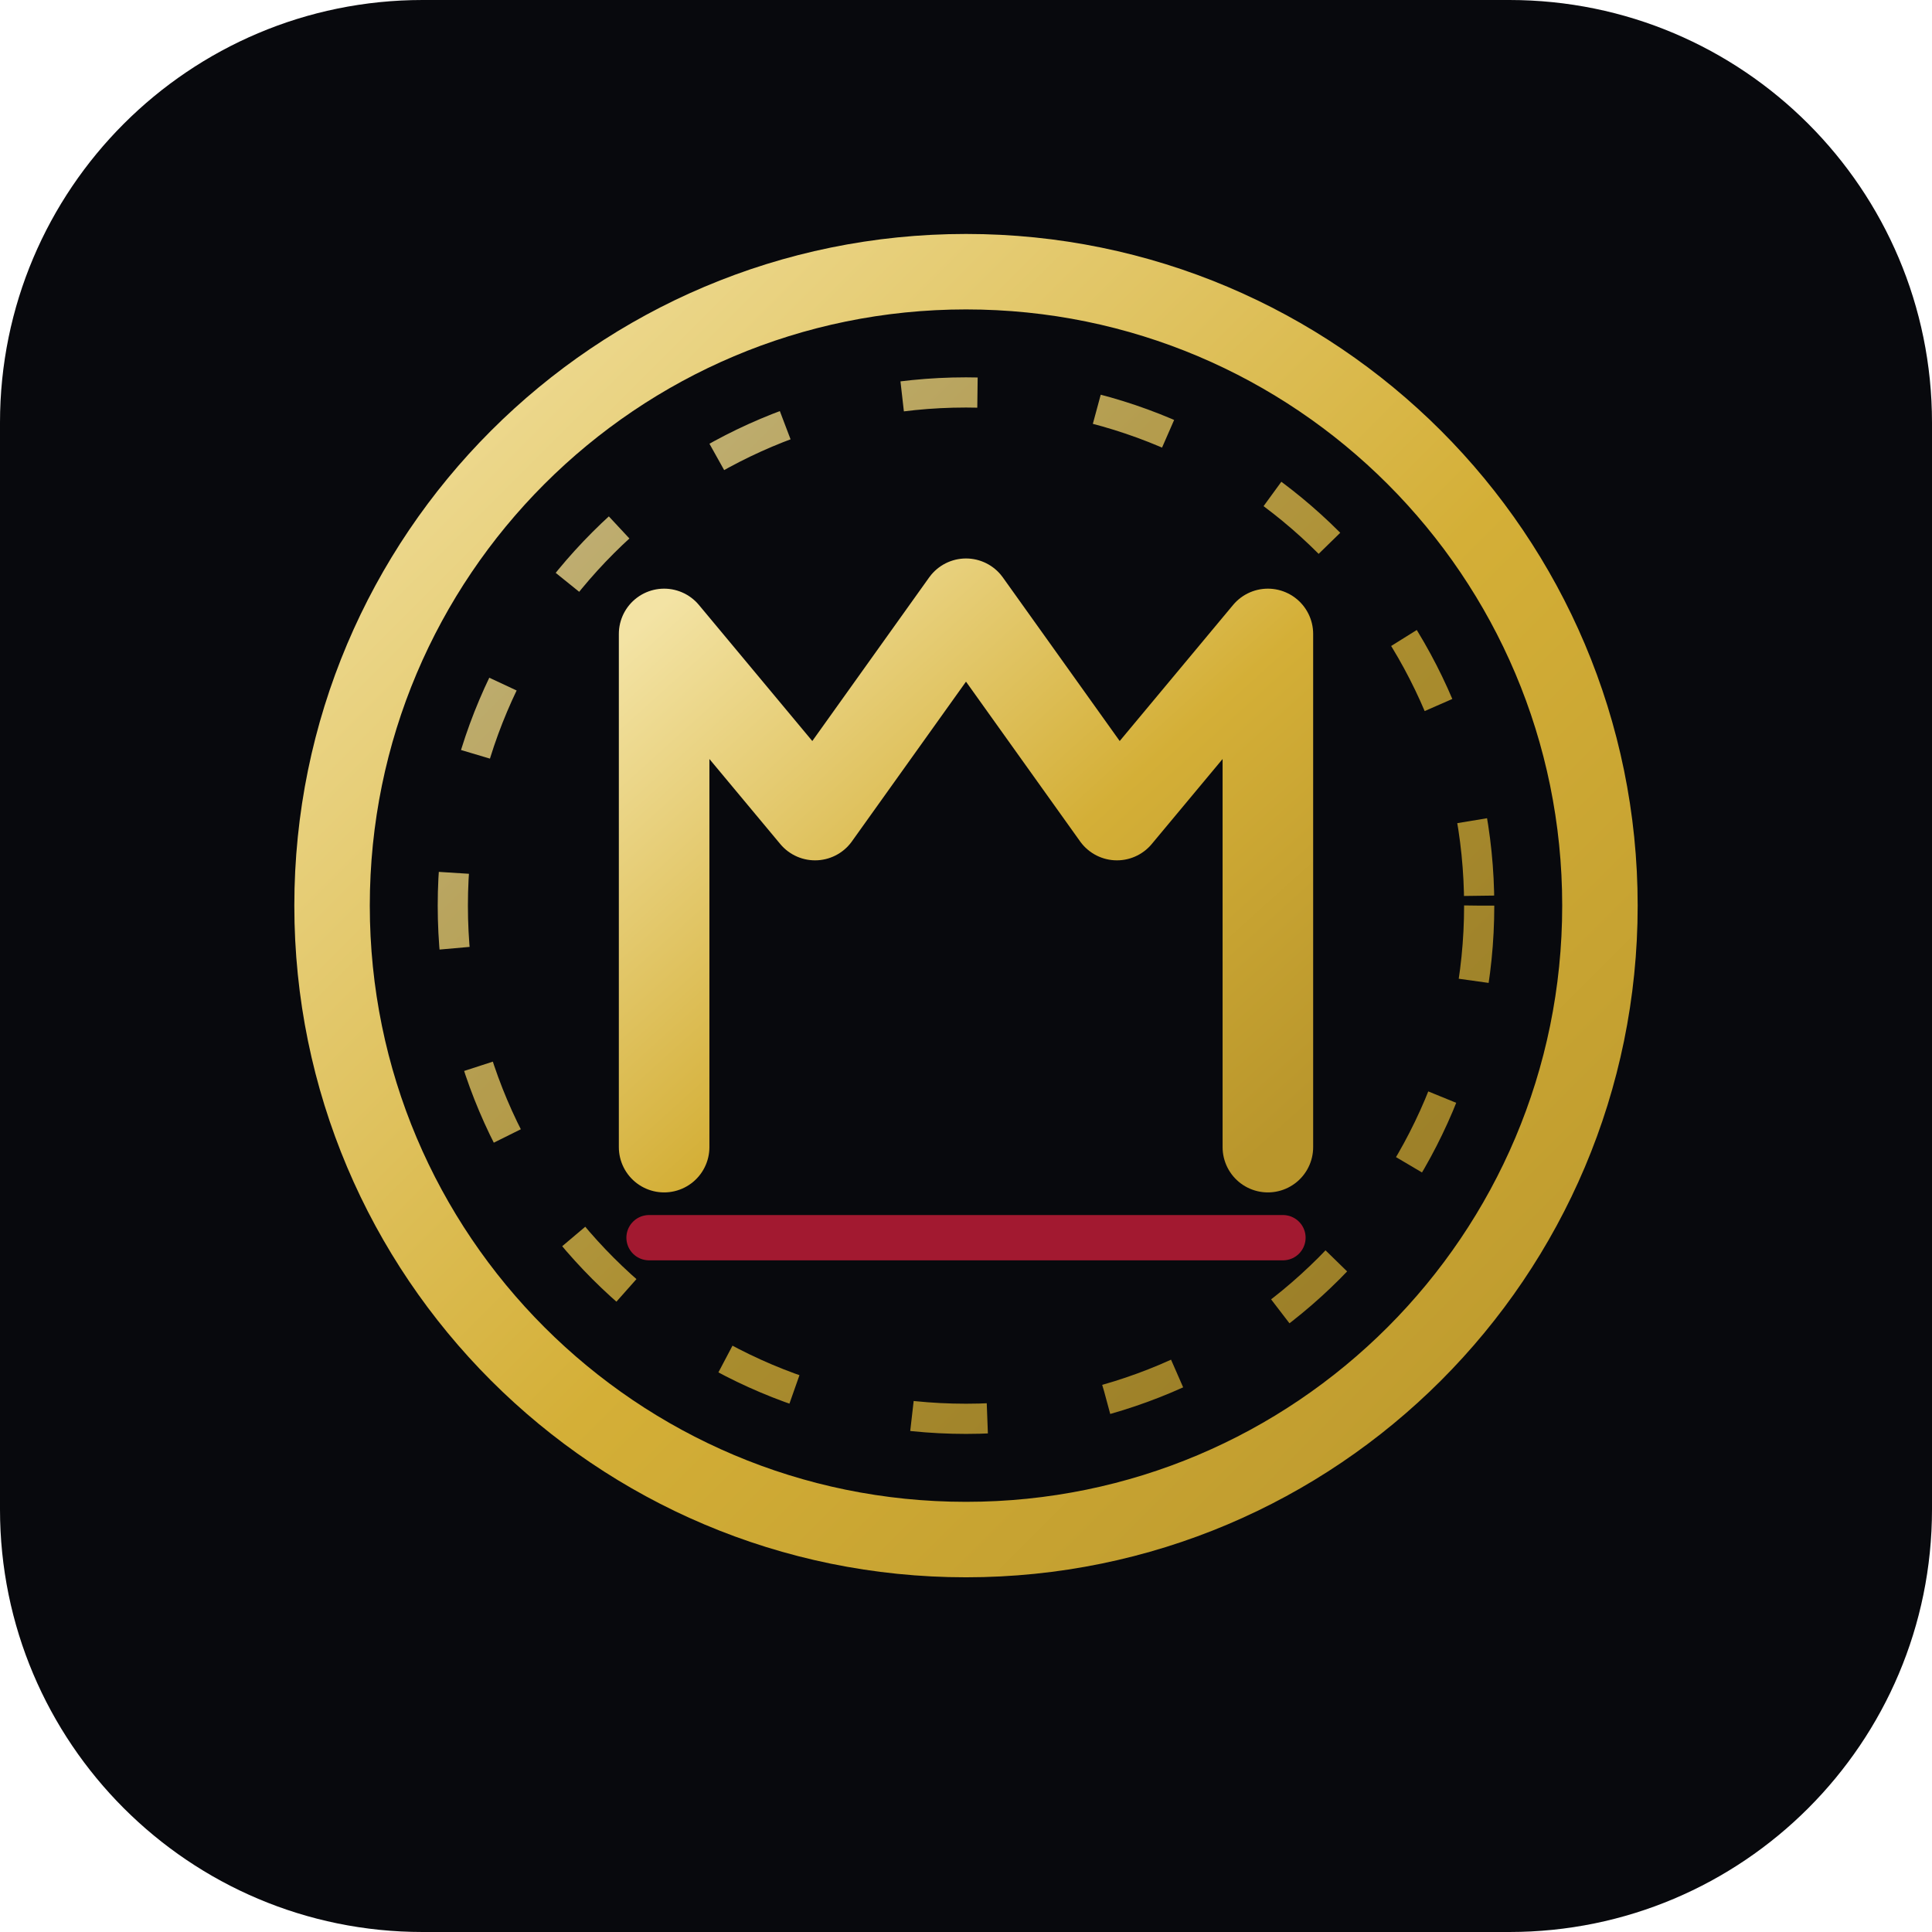
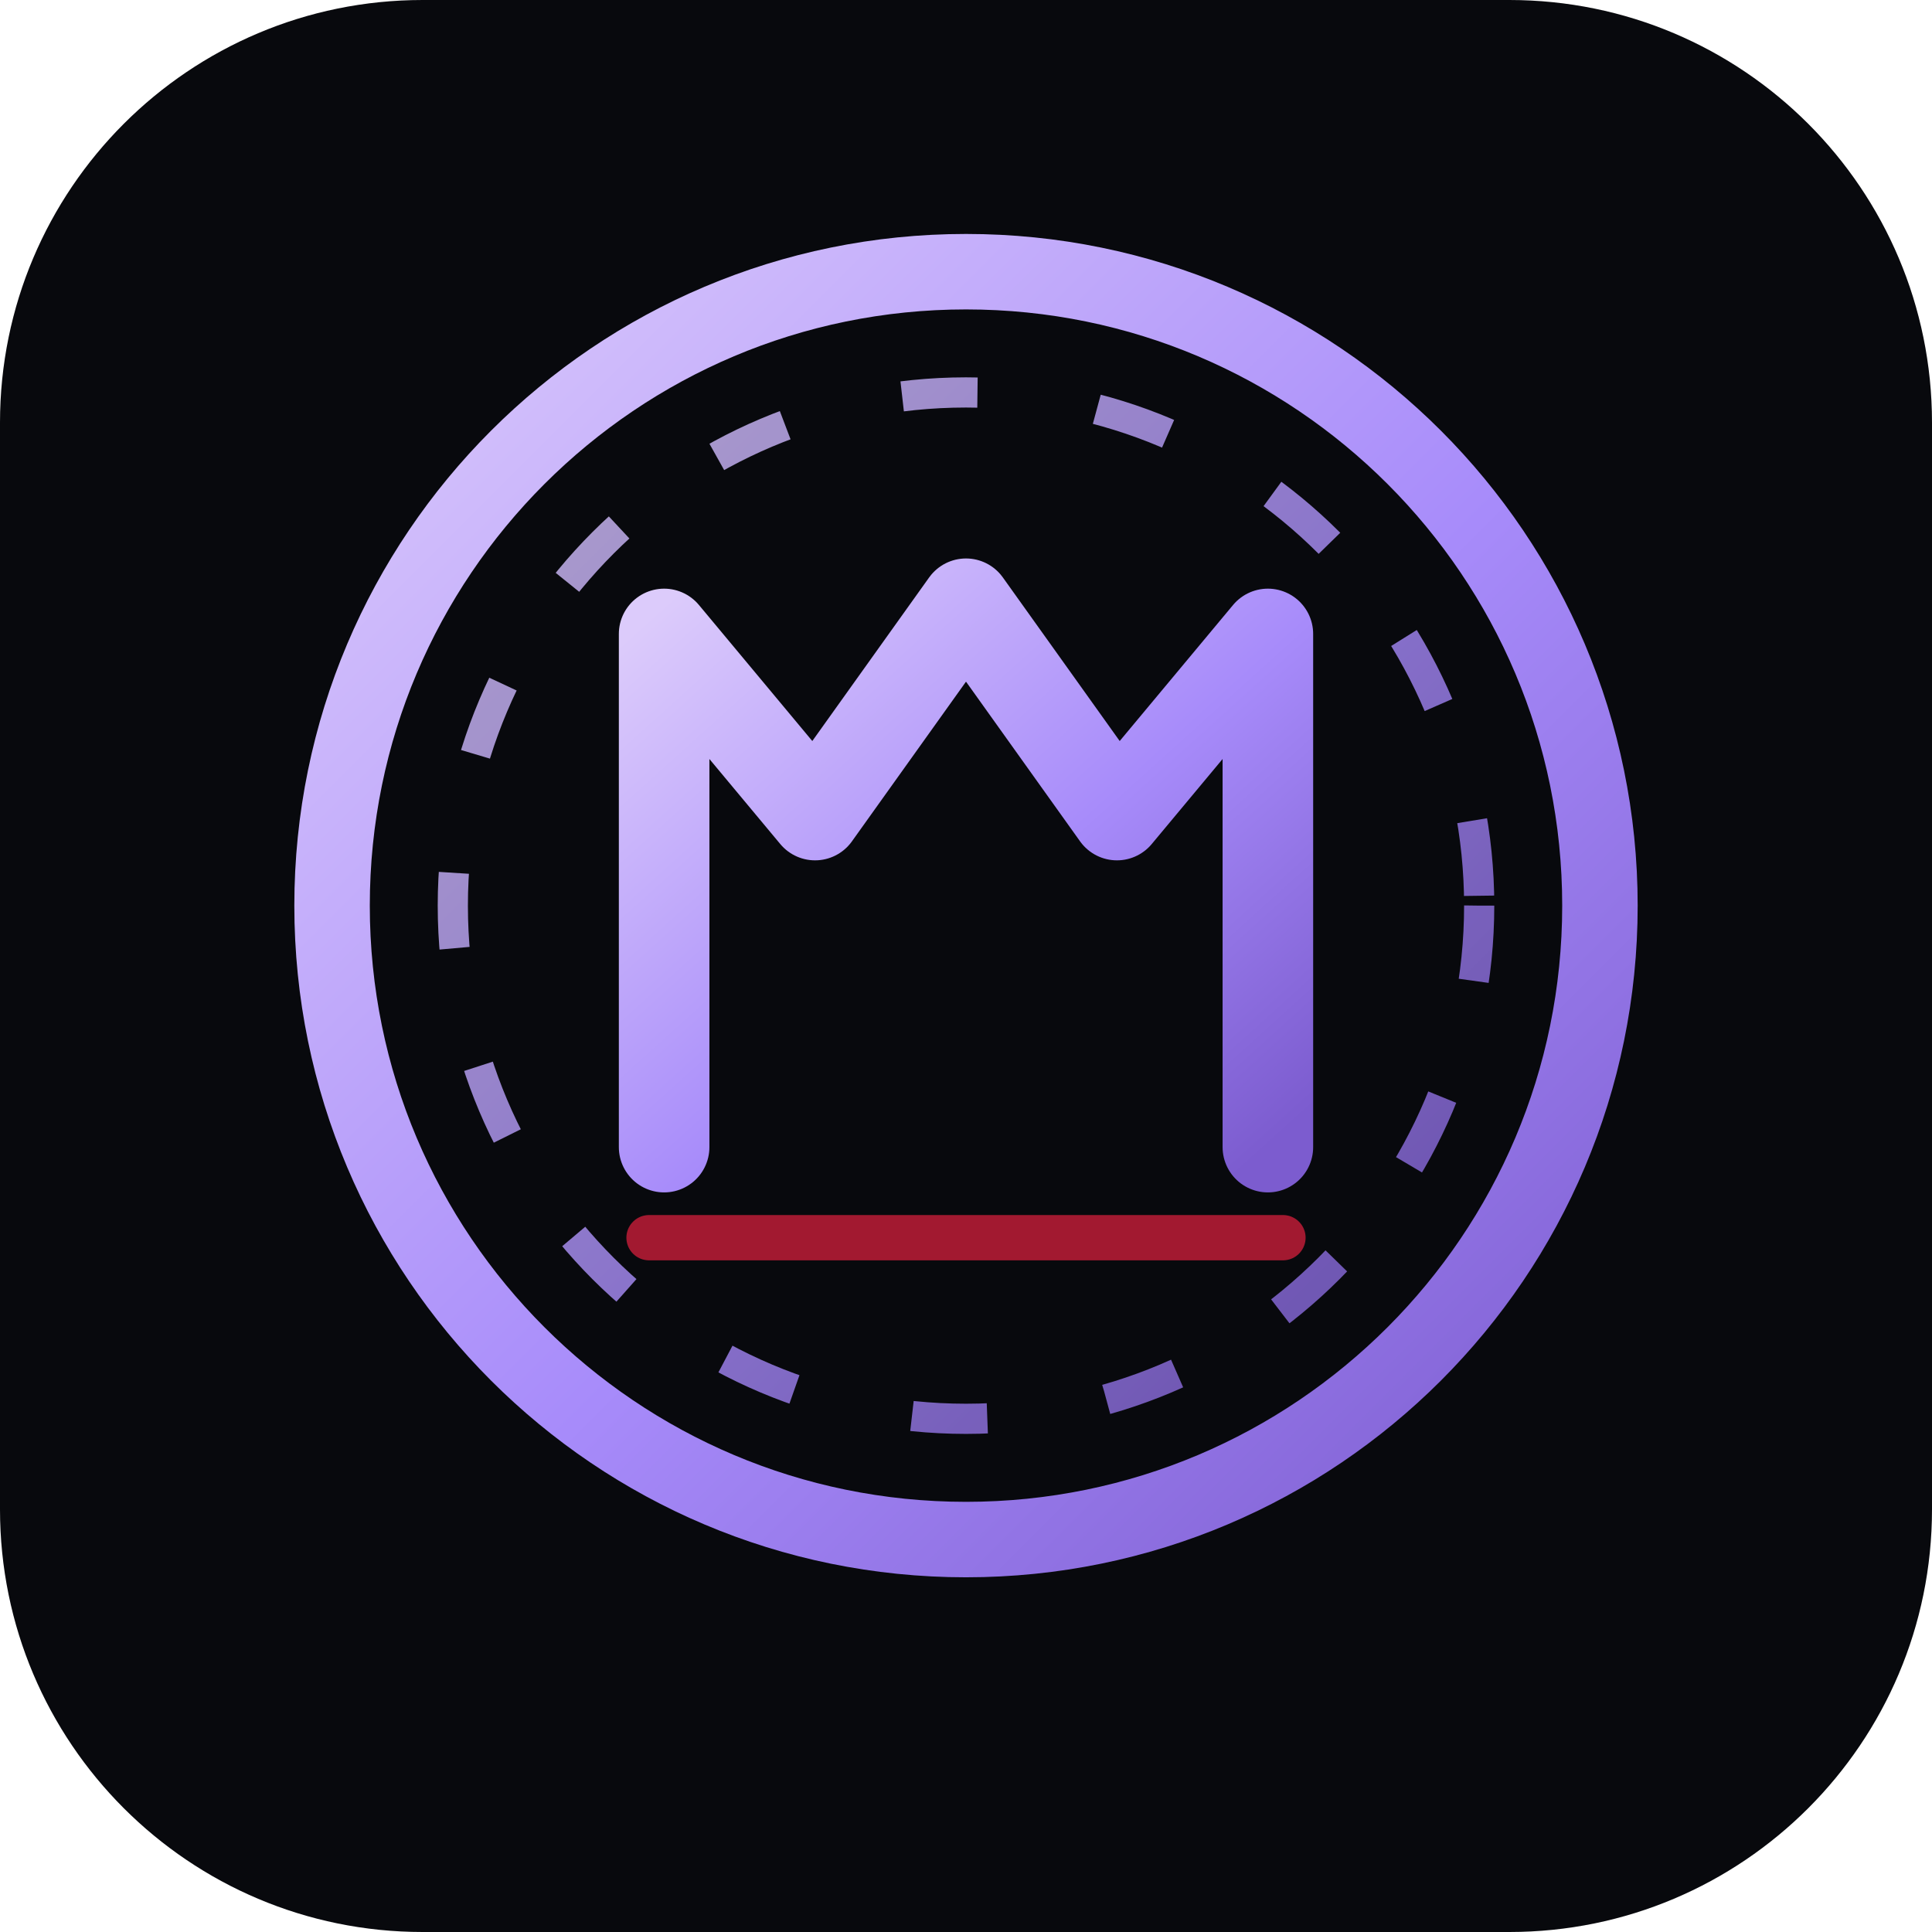
<svg xmlns="http://www.w3.org/2000/svg" viewBox="0 0 64 64">
  <defs>
    <linearGradient id="g" x1="0" y1="0" x2="1" y2="1">
-       <stop offset="0" stop-color="#F3E3A4" />
-       <stop offset="0.55" stop-color="#D4AF37" />
-       <stop offset="1" stop-color="#B9962C" />
+       <stop offset="0" stop-color="#DCCBFB" />
+       <stop offset="0.55" stop-color="#A78BFA" />
+       <stop offset="1" stop-color="#7C5CCF" />
    </linearGradient>
  </defs>
  <rect width="64" height="64" rx="14" fill="#08090D" />
  <circle cx="32" cy="30" r="21" fill="none" stroke="url(#g)" stroke-width="2.5" />
  <circle cx="32" cy="30" r="17" fill="none" stroke="url(#g)" stroke-width="1" stroke-dasharray="2.5 4" opacity="0.8" />
  <path d="M22 38 V21 L27 27 L32 20 L37 27 L42 21 V38" fill="none" stroke="url(#g)" stroke-width="3" stroke-linecap="round" stroke-linejoin="round" />
  <path d="M19.5 38 h25" stroke="url(#g)" stroke-width="2" stroke-linecap="round" opacity="0.85" />
  <path d="M21.5 41 h21" stroke="#B31B34" stroke-width="1.5" stroke-linecap="round" opacity="0.9" />
</svg>
